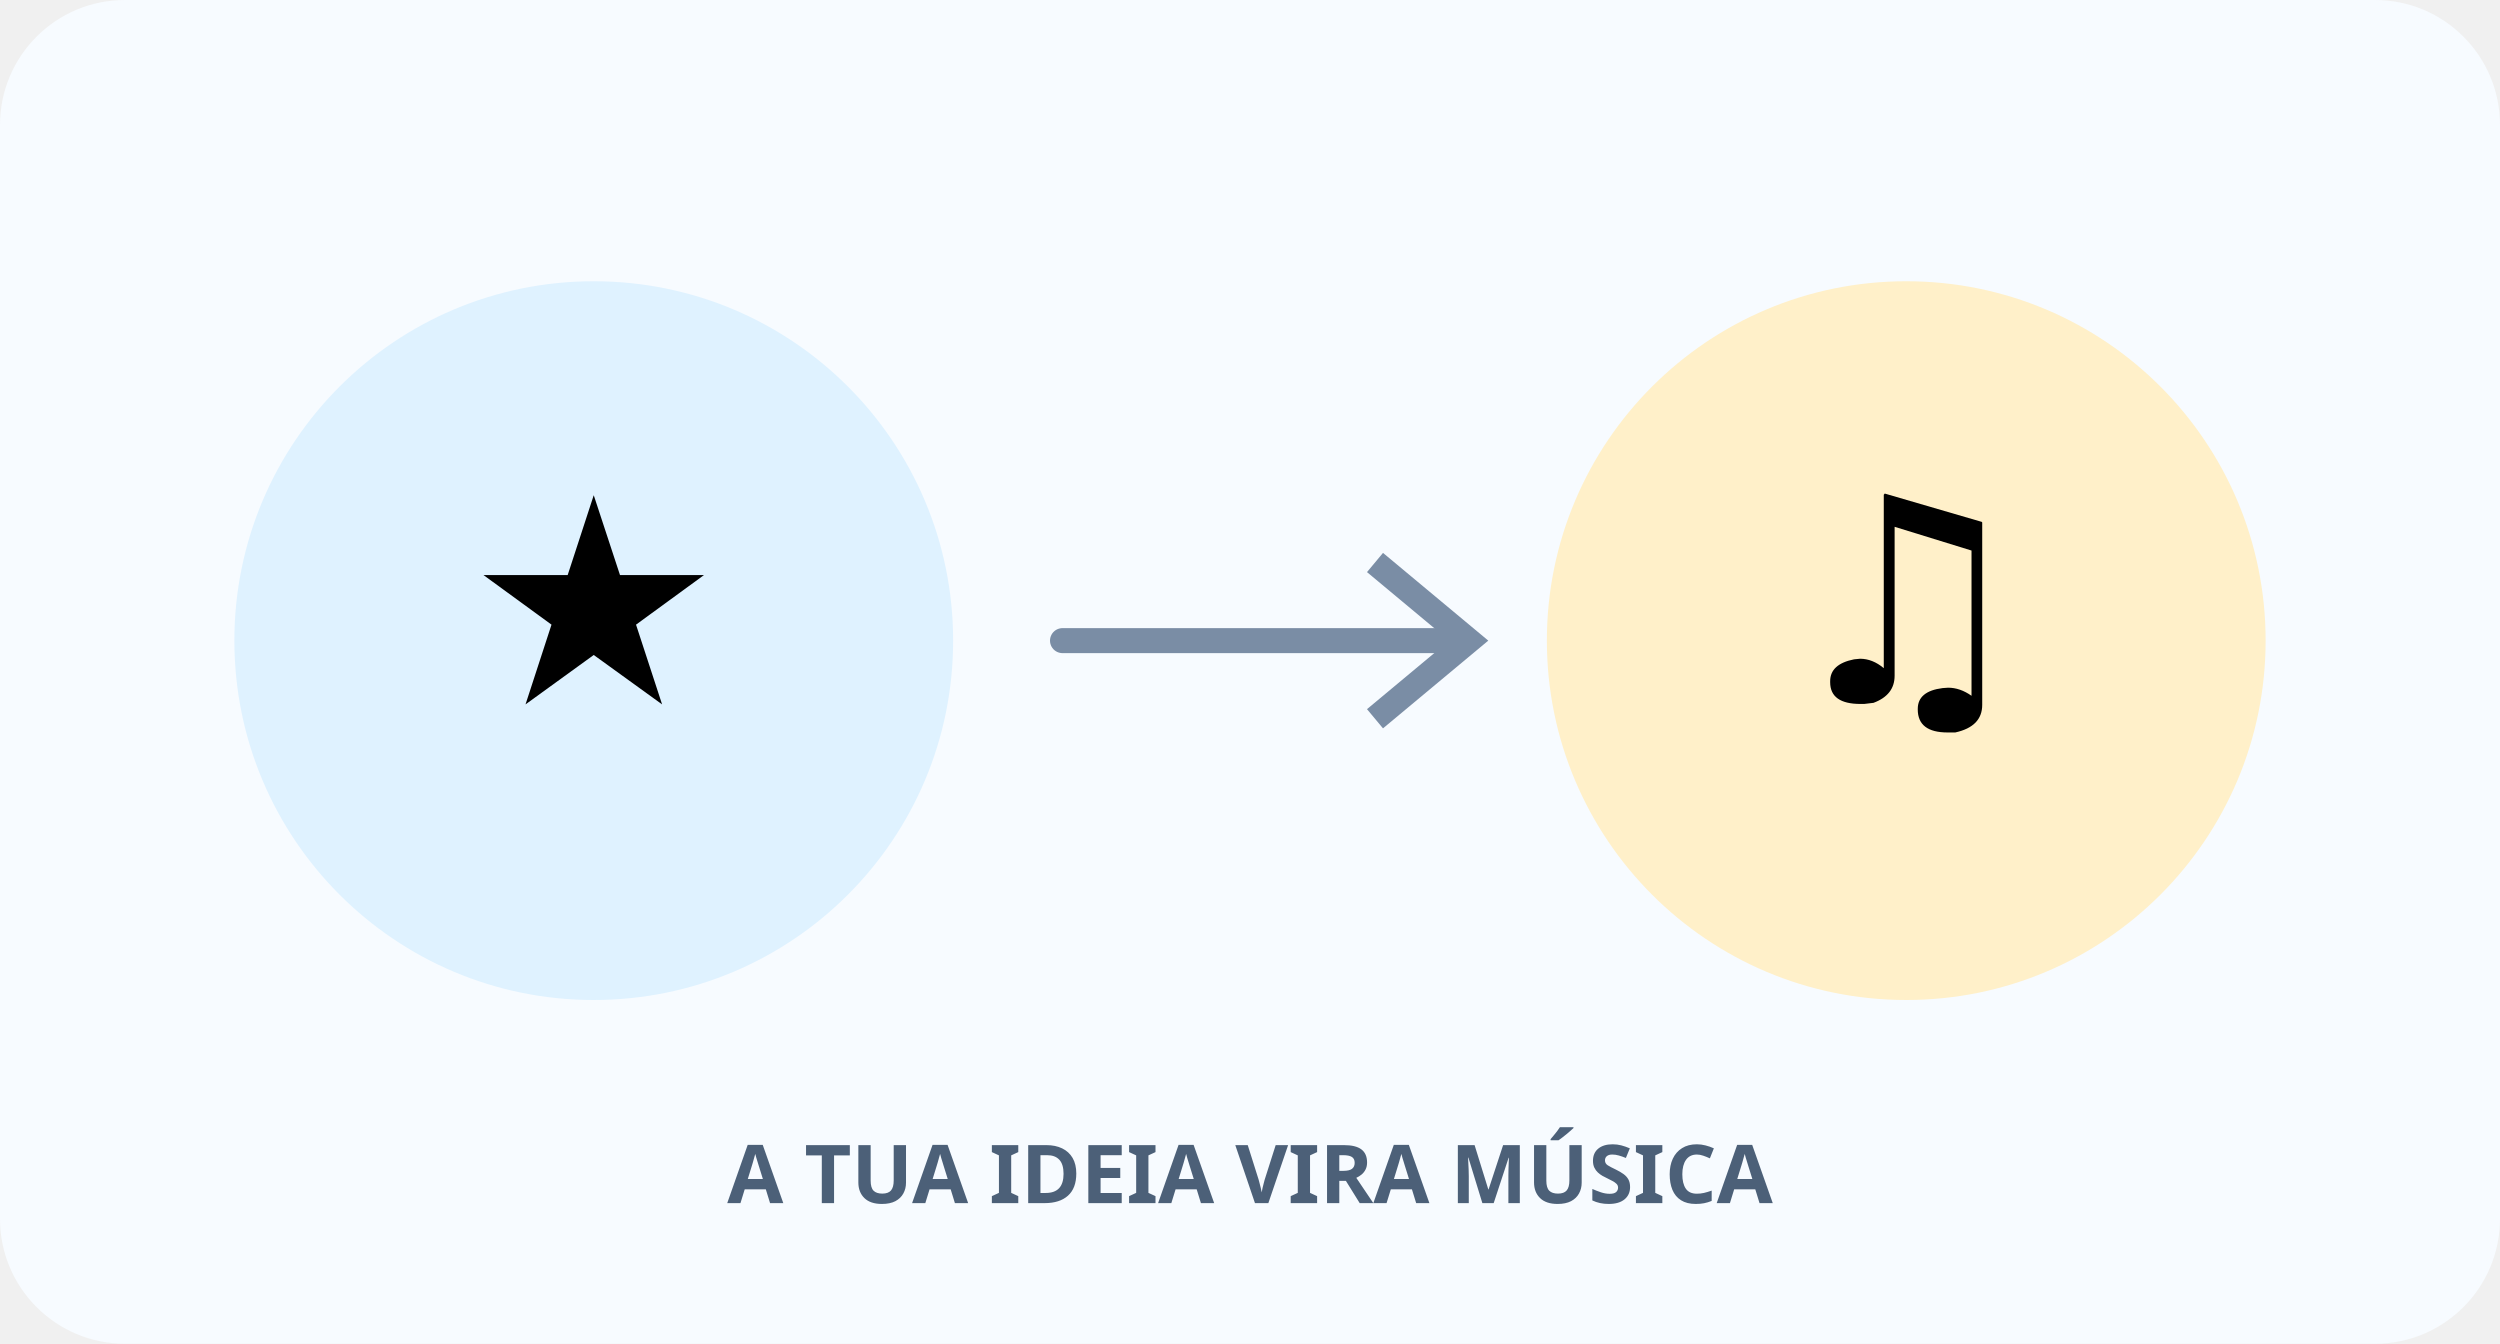
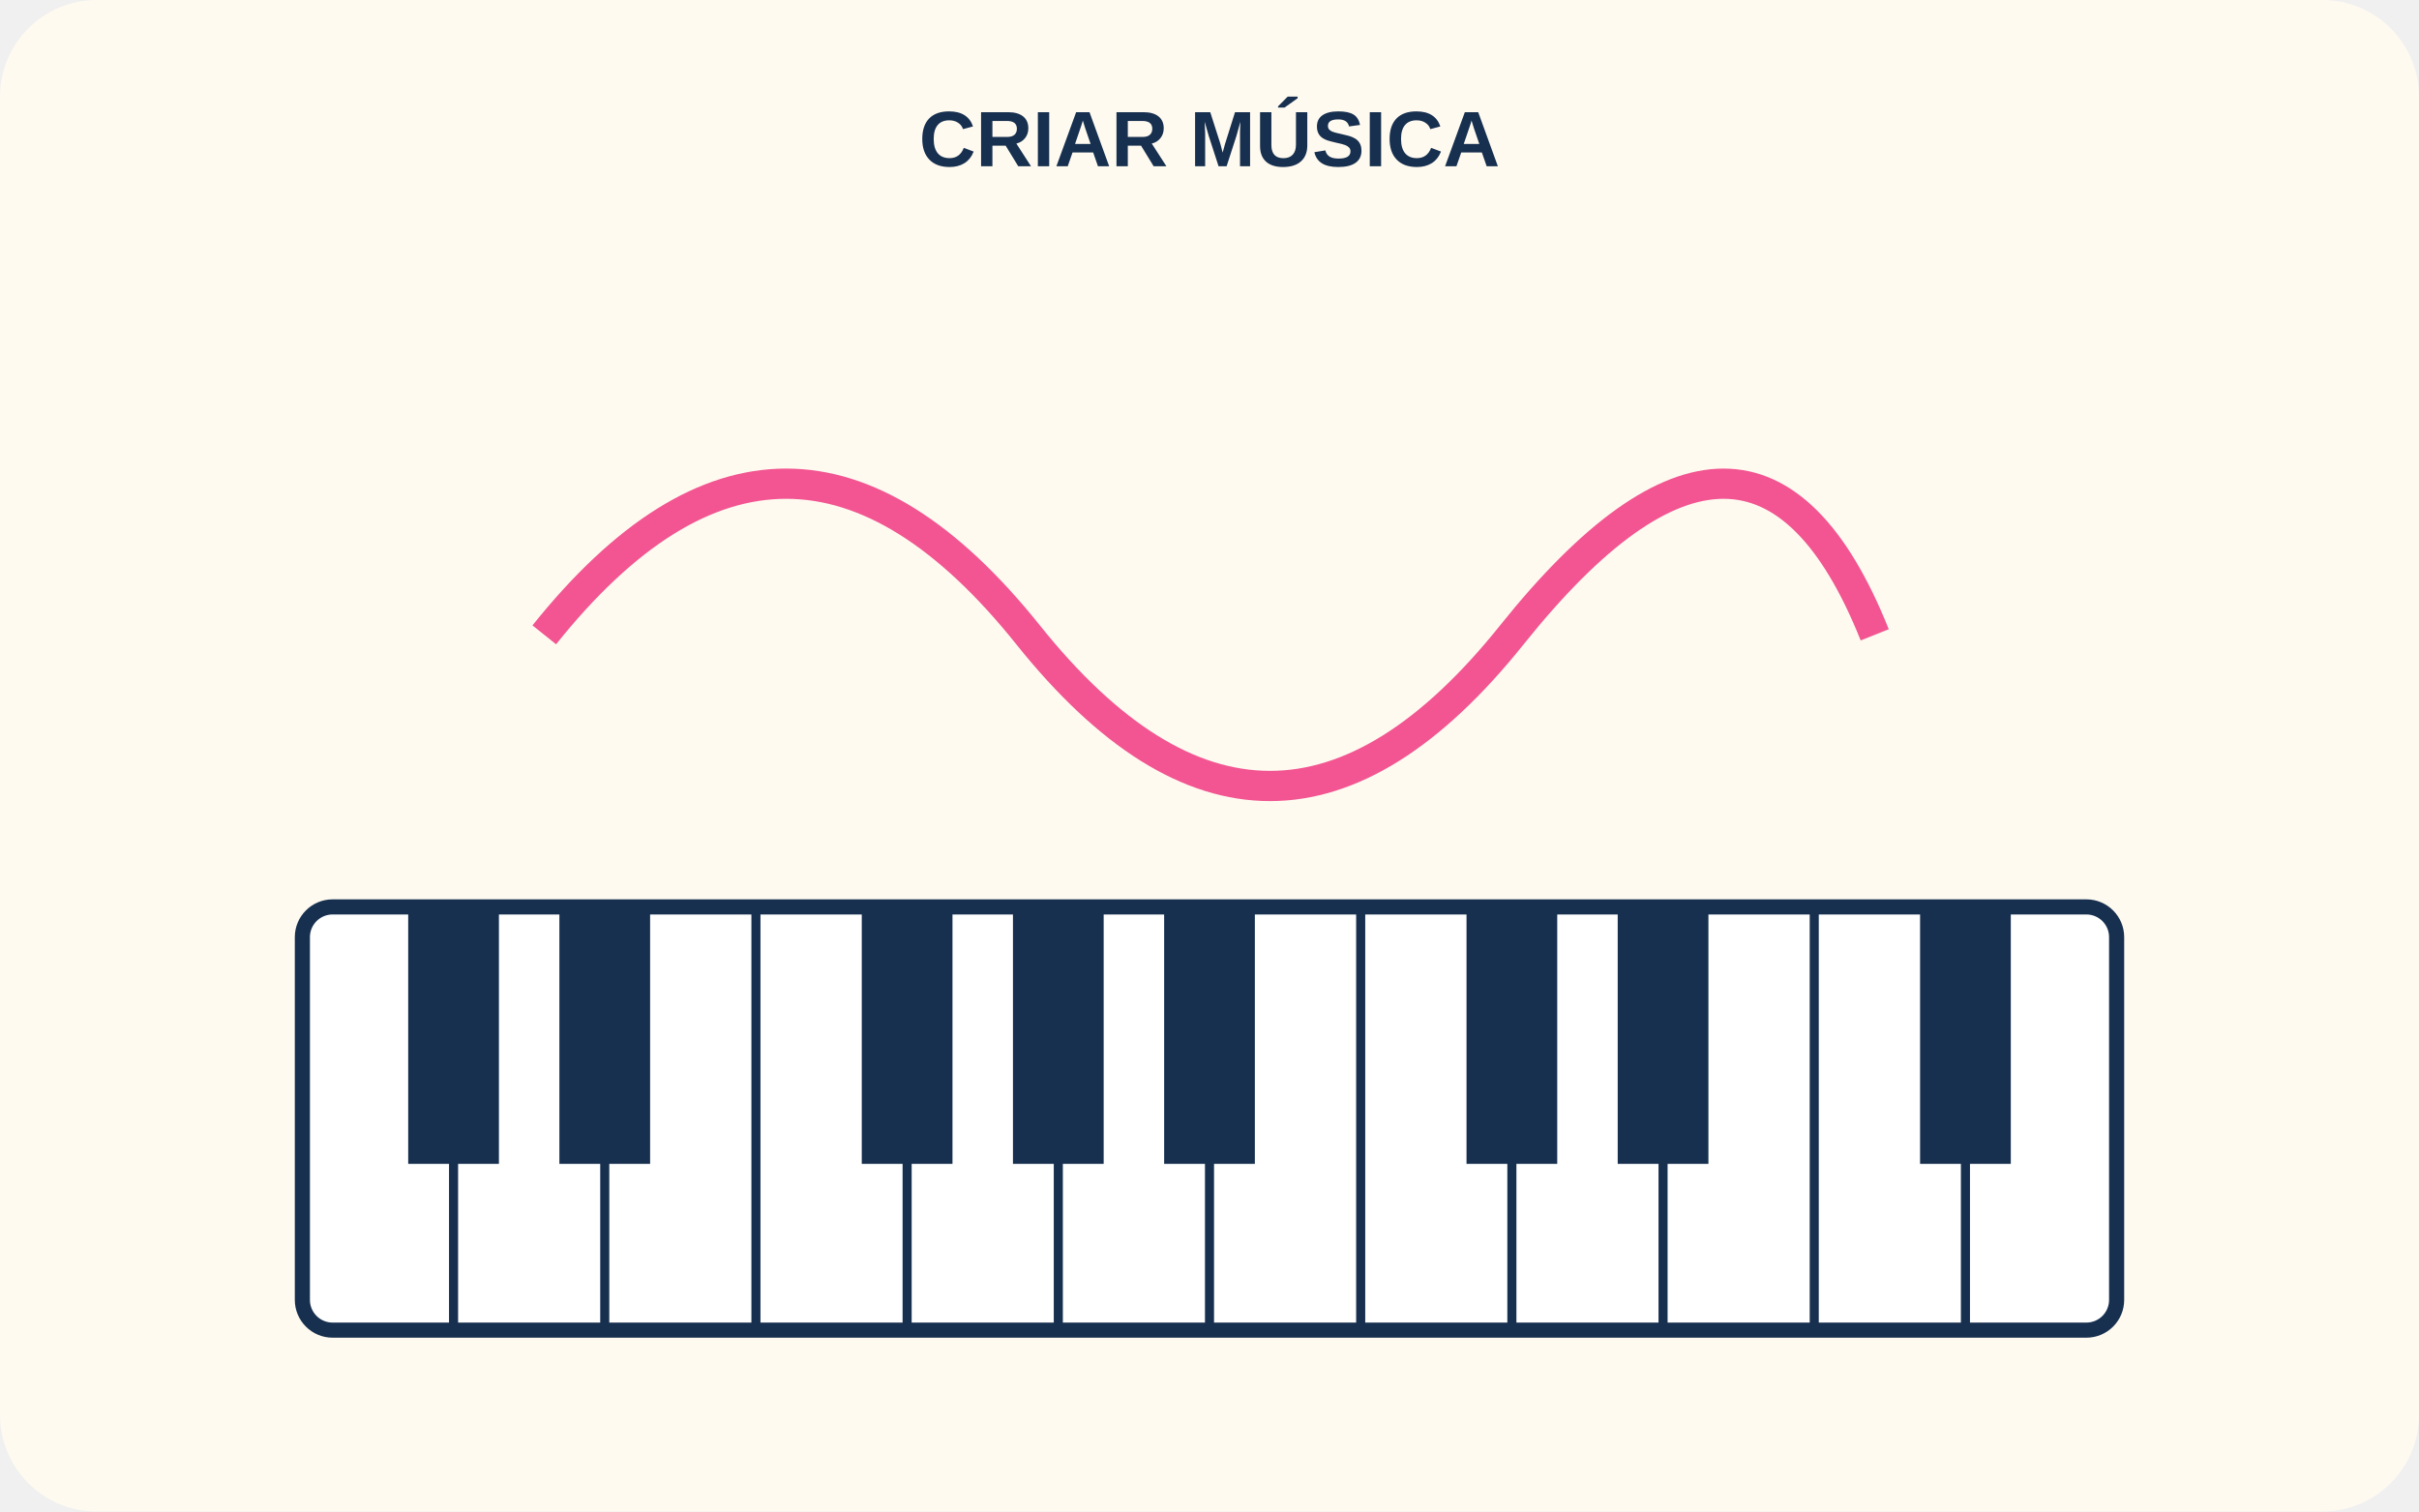
- <svg xmlns="http://www.w3.org/2000/svg" viewBox="0 0 800 430">
-   <rect width="800" height="430" rx="40" fill="#f7fbff" />
-   <circle cx="190" cy="205" r="115" fill="#dff2ff" />
-   <circle cx="610" cy="205" r="115" fill="#fff0c9" />
-   <text x="190" y="225" text-anchor="middle" font-family="sans-serif" font-size="92">★</text>
-   <path d="M340 205h120" stroke="#7a8da5" stroke-width="8" stroke-linecap="round" />
-   <path d="m440 180 30 25-30 25" fill="none" stroke="#7a8da5" stroke-width="8" />
-   <text x="610" y="225" text-anchor="middle" font-family="sans-serif" font-size="92">♫</text>
-   <text x="400" y="385" text-anchor="middle" font-family="sans-serif" font-size="26" font-weight="700" fill="#4c6078">A TUA IDEIA VIRA MÚSICA</text>
+ <svg xmlns="http://www.w3.org/2000/svg" viewBox="0 0 800 500">
+   <rect width="800" height="500" rx="32" fill="#fffaf0" />
+   <text x="400" y="55" text-anchor="middle" font-family="Arial,sans-serif" font-size="26" font-weight="700" fill="#17304f">CRIAR MÚSICA</text>
+   <g transform="translate(100 300)">
+     <rect width="600" height="140" rx="10" fill="#fff" stroke="#17304f" stroke-width="5" />
+     <path d="M50 0v140M100 0v140M150 0v140M200 0v140M250 0v140M300 0v140M350 0v140M400 0v140M450 0v140M500 0v140M550 0v140" stroke="#17304f" stroke-width="3" />
+     <path d="M35 0v85h30V0M85 0v85h30V0M185 0v85h30V0M235 0v85h30V0M285 0v85h30V0M385 0v85h30V0M435 0v85h30V0M535 0v85h30V0" fill="#17304f" />
+   </g>
+   <path d="M180 210q80-100 160 0t160 0t120 0" fill="none" stroke="#f25591" stroke-width="10" />
</svg>
